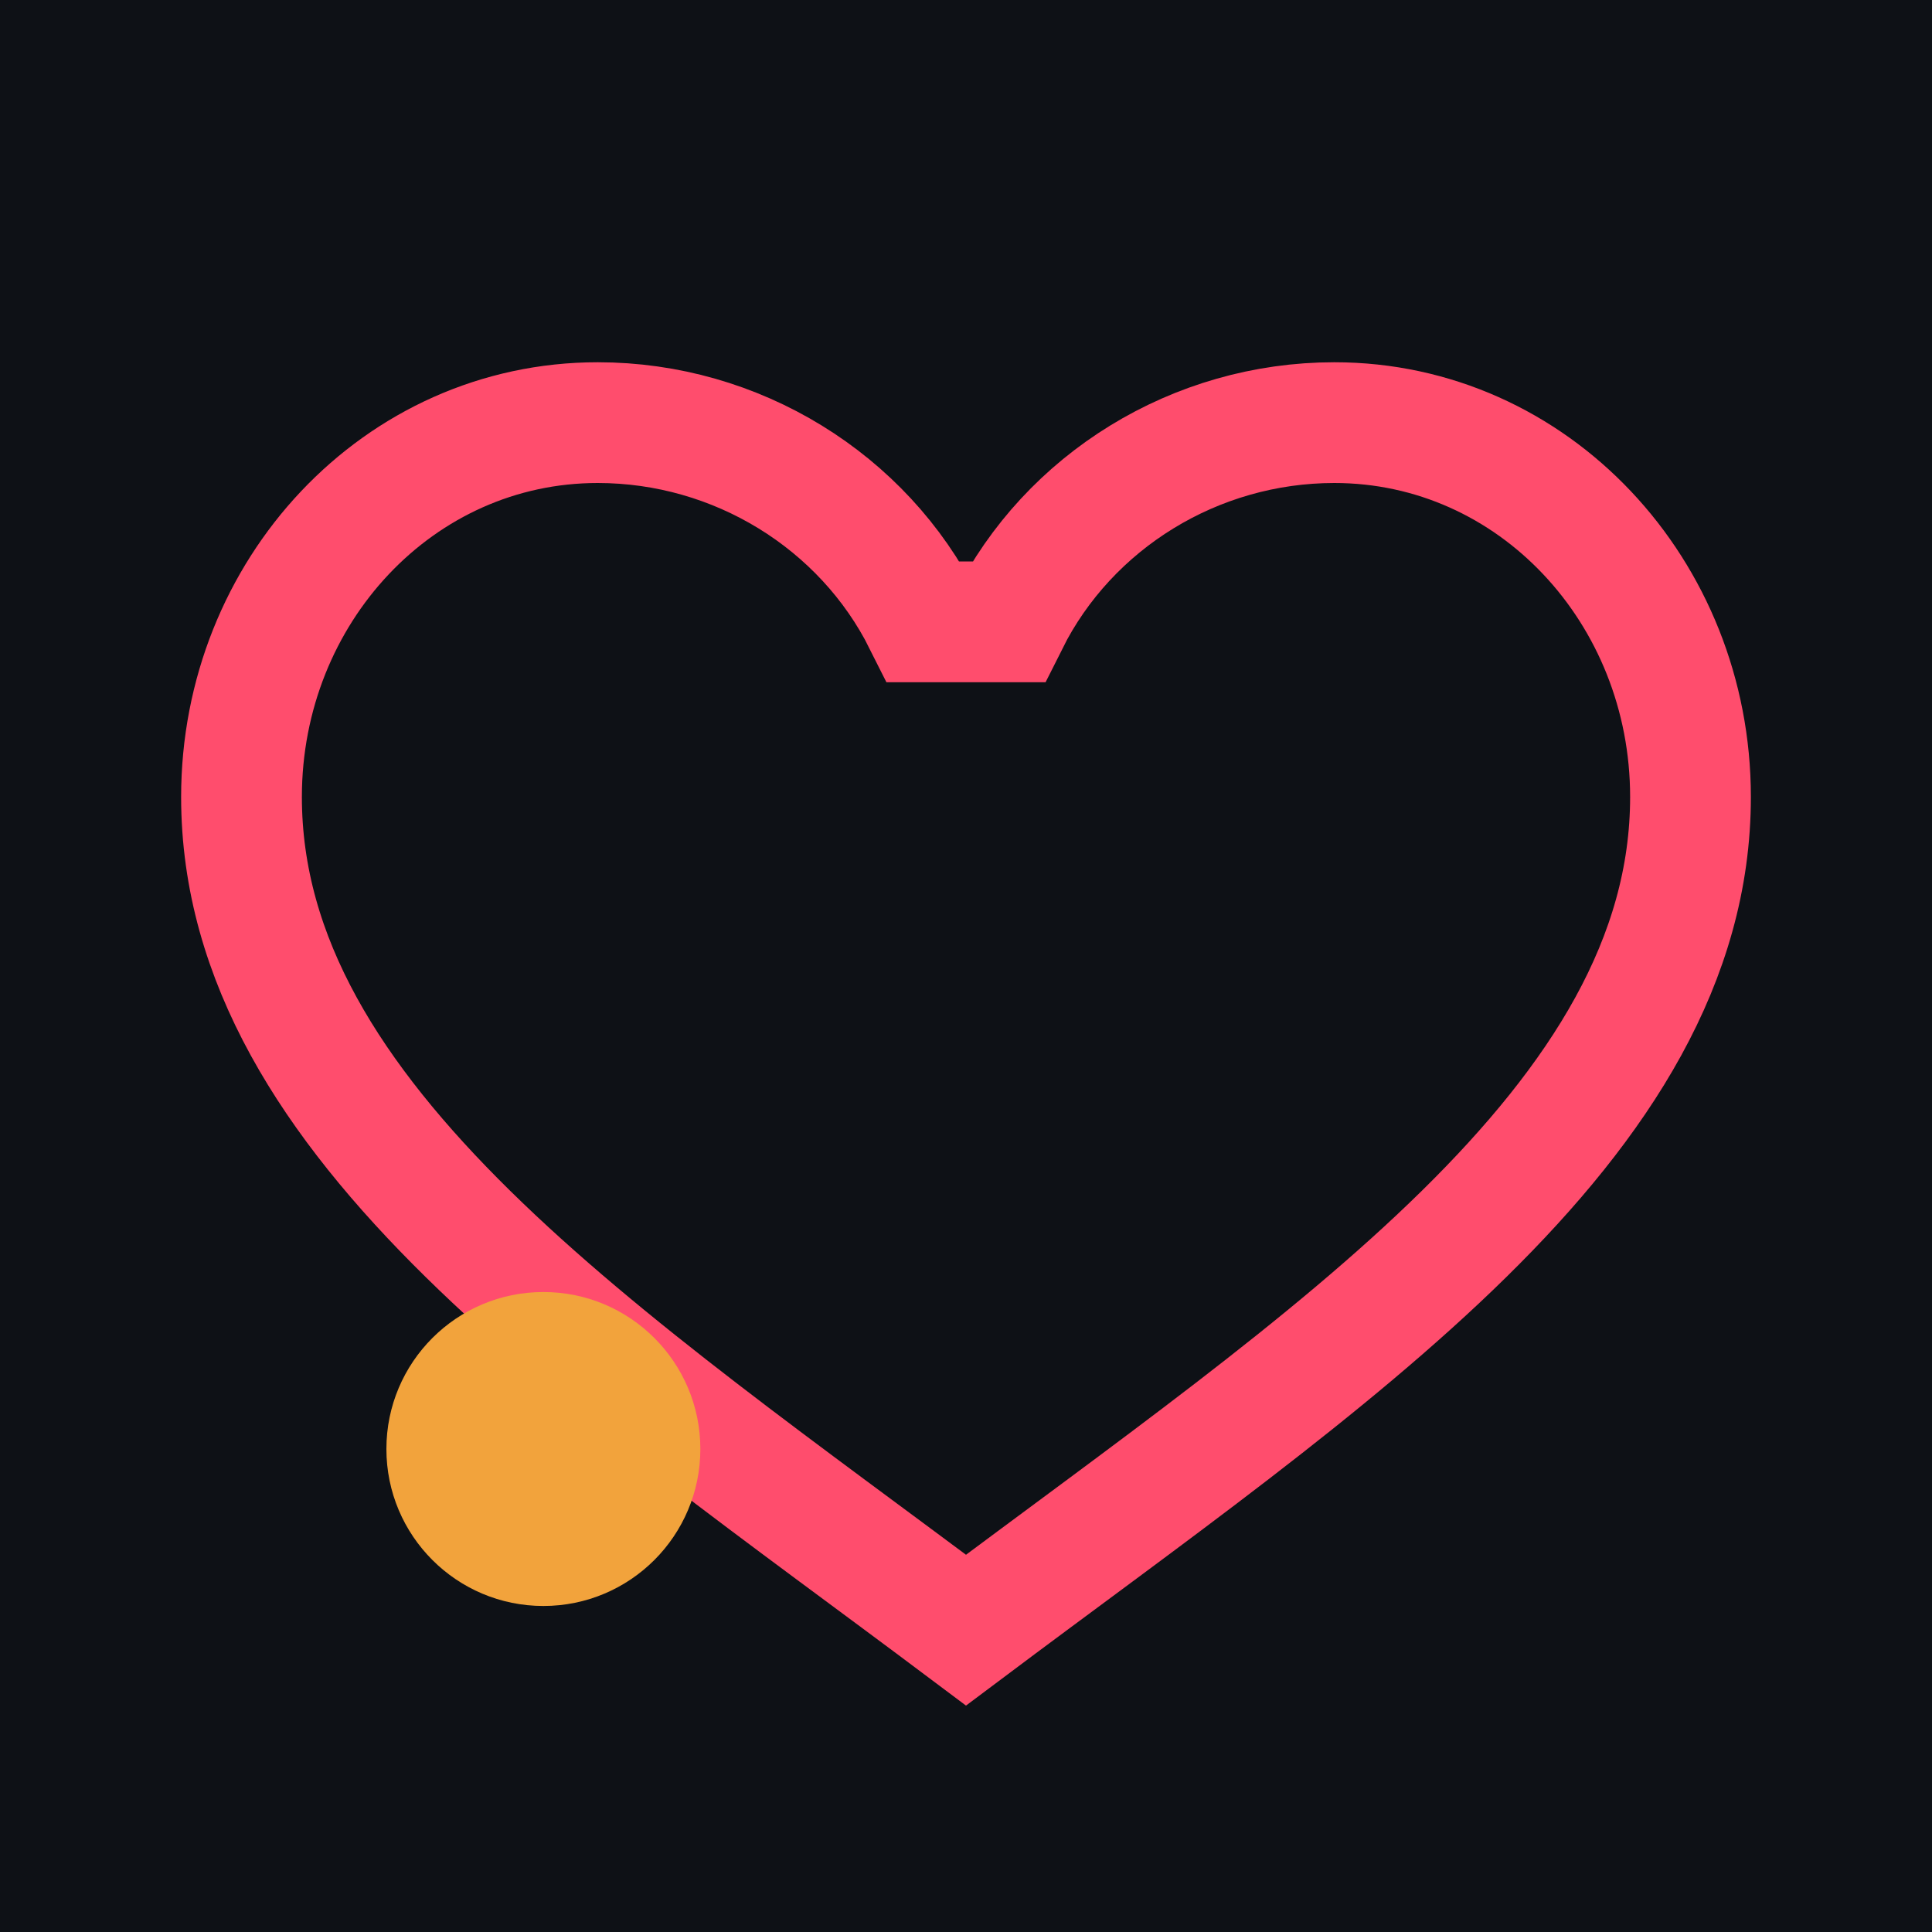
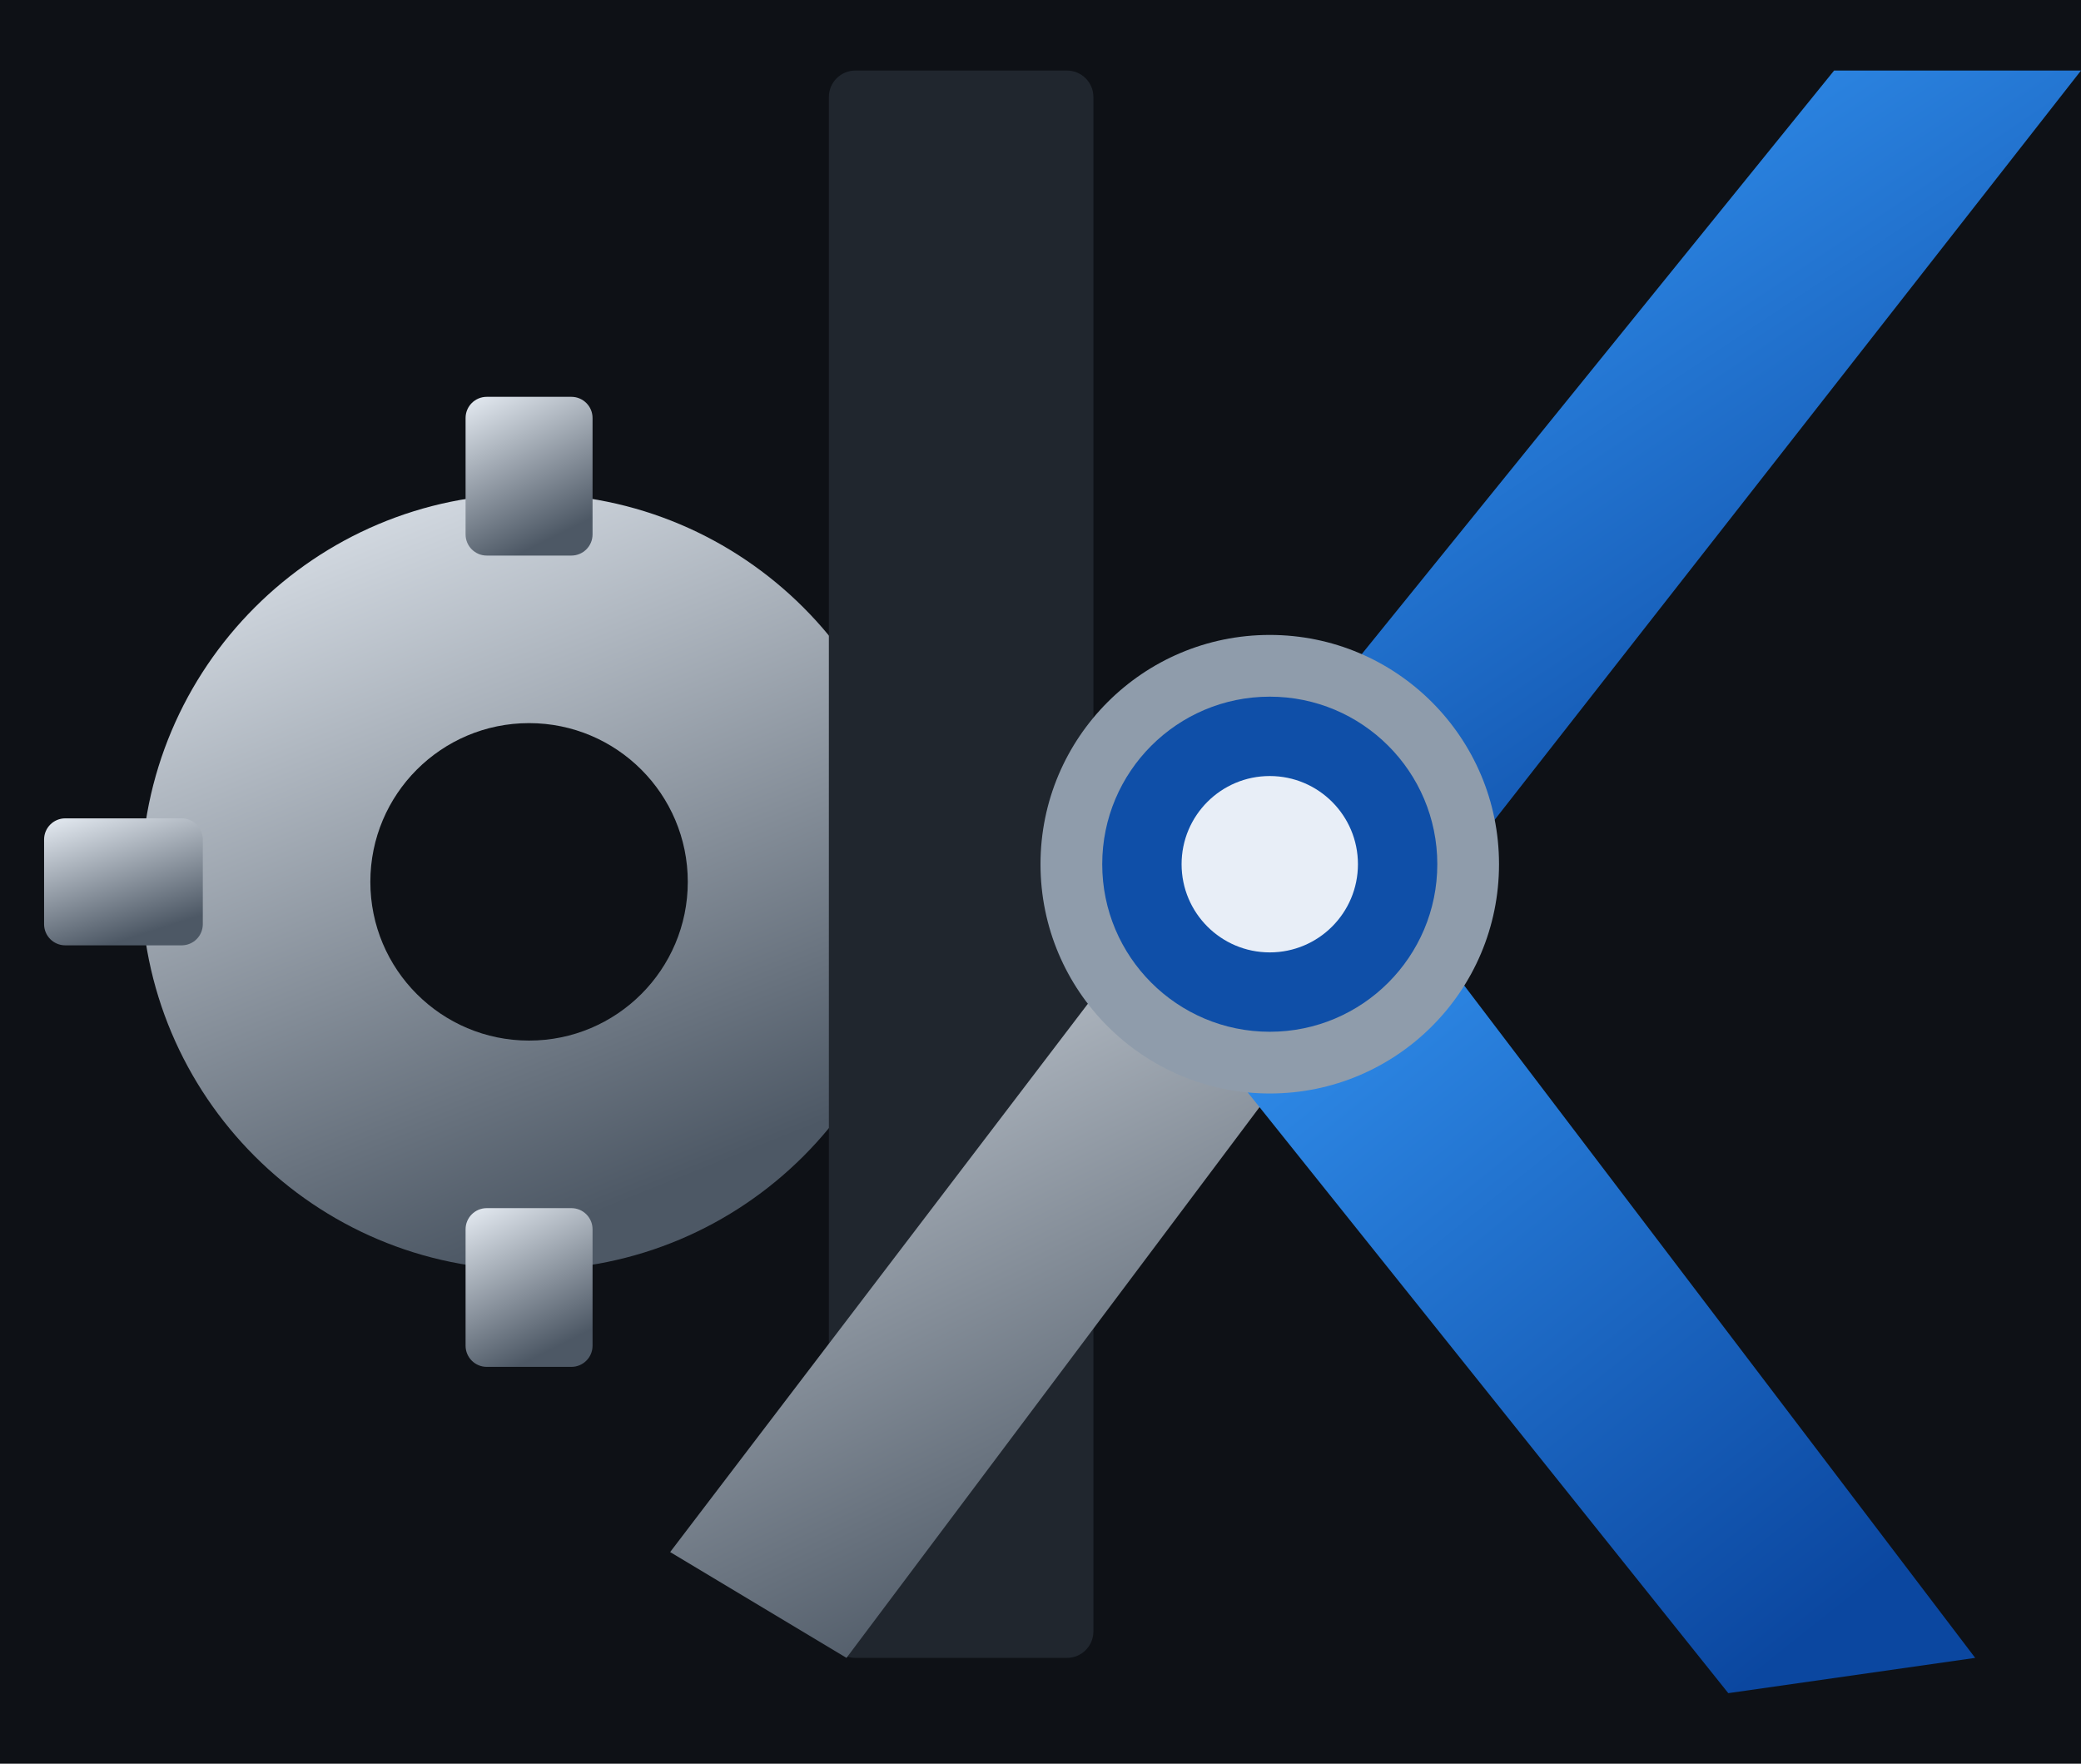
- <svg xmlns="http://www.w3.org/2000/svg" viewBox="0 0 32 32">
-   <rect width="32" height="32" fill="#0e1116" />
-   <path d="M16 27C10 22.5 4 18.6 4 13.2 4 9.8 6.6 7 9.9 7c2.3 0 4.4 1.3 5.4 3.3h1.4C17.7 8.3 19.8 7 22.1 7 25.4 7 28 9.8 28 13.2 28 18.6 22 22.5 16 27z" fill="none" stroke="#ff4d6d" stroke-width="2" />
-   <circle cx="9" cy="24" r="2.6" fill="#f2a33c" />
+ <svg xmlns="http://www.w3.org/2000/svg" viewBox="0 0 118 100">
+   <defs>
+     <linearGradient id="s" x1="0" y1="0" x2="0.4" y2="1">
+       <stop offset="0" stop-color="#e6ecf3" />
+       <stop offset="1" stop-color="#4d5865" />
+     </linearGradient>
+     <linearGradient id="b" x1="0" y1="0" x2="0.7" y2="1">
+       <stop offset="0" stop-color="#3aa0ff" />
+       <stop offset="1" stop-color="#0b47a0" />
+     </linearGradient>
+   </defs>
+   <rect width="118" height="100" fill="#0e1116" />
+   <g fill="url(#s)">
+     <circle cx="30" cy="50" r="22" />
+     <rect x="26.4" y="22.5" width="7.2" height="9" rx="1.2" />
+     <rect x="26.4" y="68.5" width="7.2" height="9" rx="1.2" />
+     <rect x="2.5" y="46.4" width="9" height="7.2" rx="1.2" />
+     <rect x="48.5" y="46.4" width="9" height="7.2" rx="1.2" />
+   </g>
+   <circle cx="30" cy="50" r="9" fill="#0e1116" />
+   <rect x="47" y="4" width="15" height="90" rx="1.5" fill="#20262e" />
+   <path d="M70 46 L38 88 L48 94 L78 54 Z" fill="url(#s)" />
+   <path d="M70 46 L104 4 L118 4 L82 50 Z" fill="url(#b)" />
+   <path d="M74 44 L112 94 L98 96 L66 56 Z" fill="url(#b)" />
+   <circle cx="72" cy="49" r="13" fill="#8f9cab" />
+   <circle cx="72" cy="49" r="9.5" fill="#0f4fa8" />
+   <circle cx="72" cy="49" r="5" fill="#e8eef7" />
</svg>
